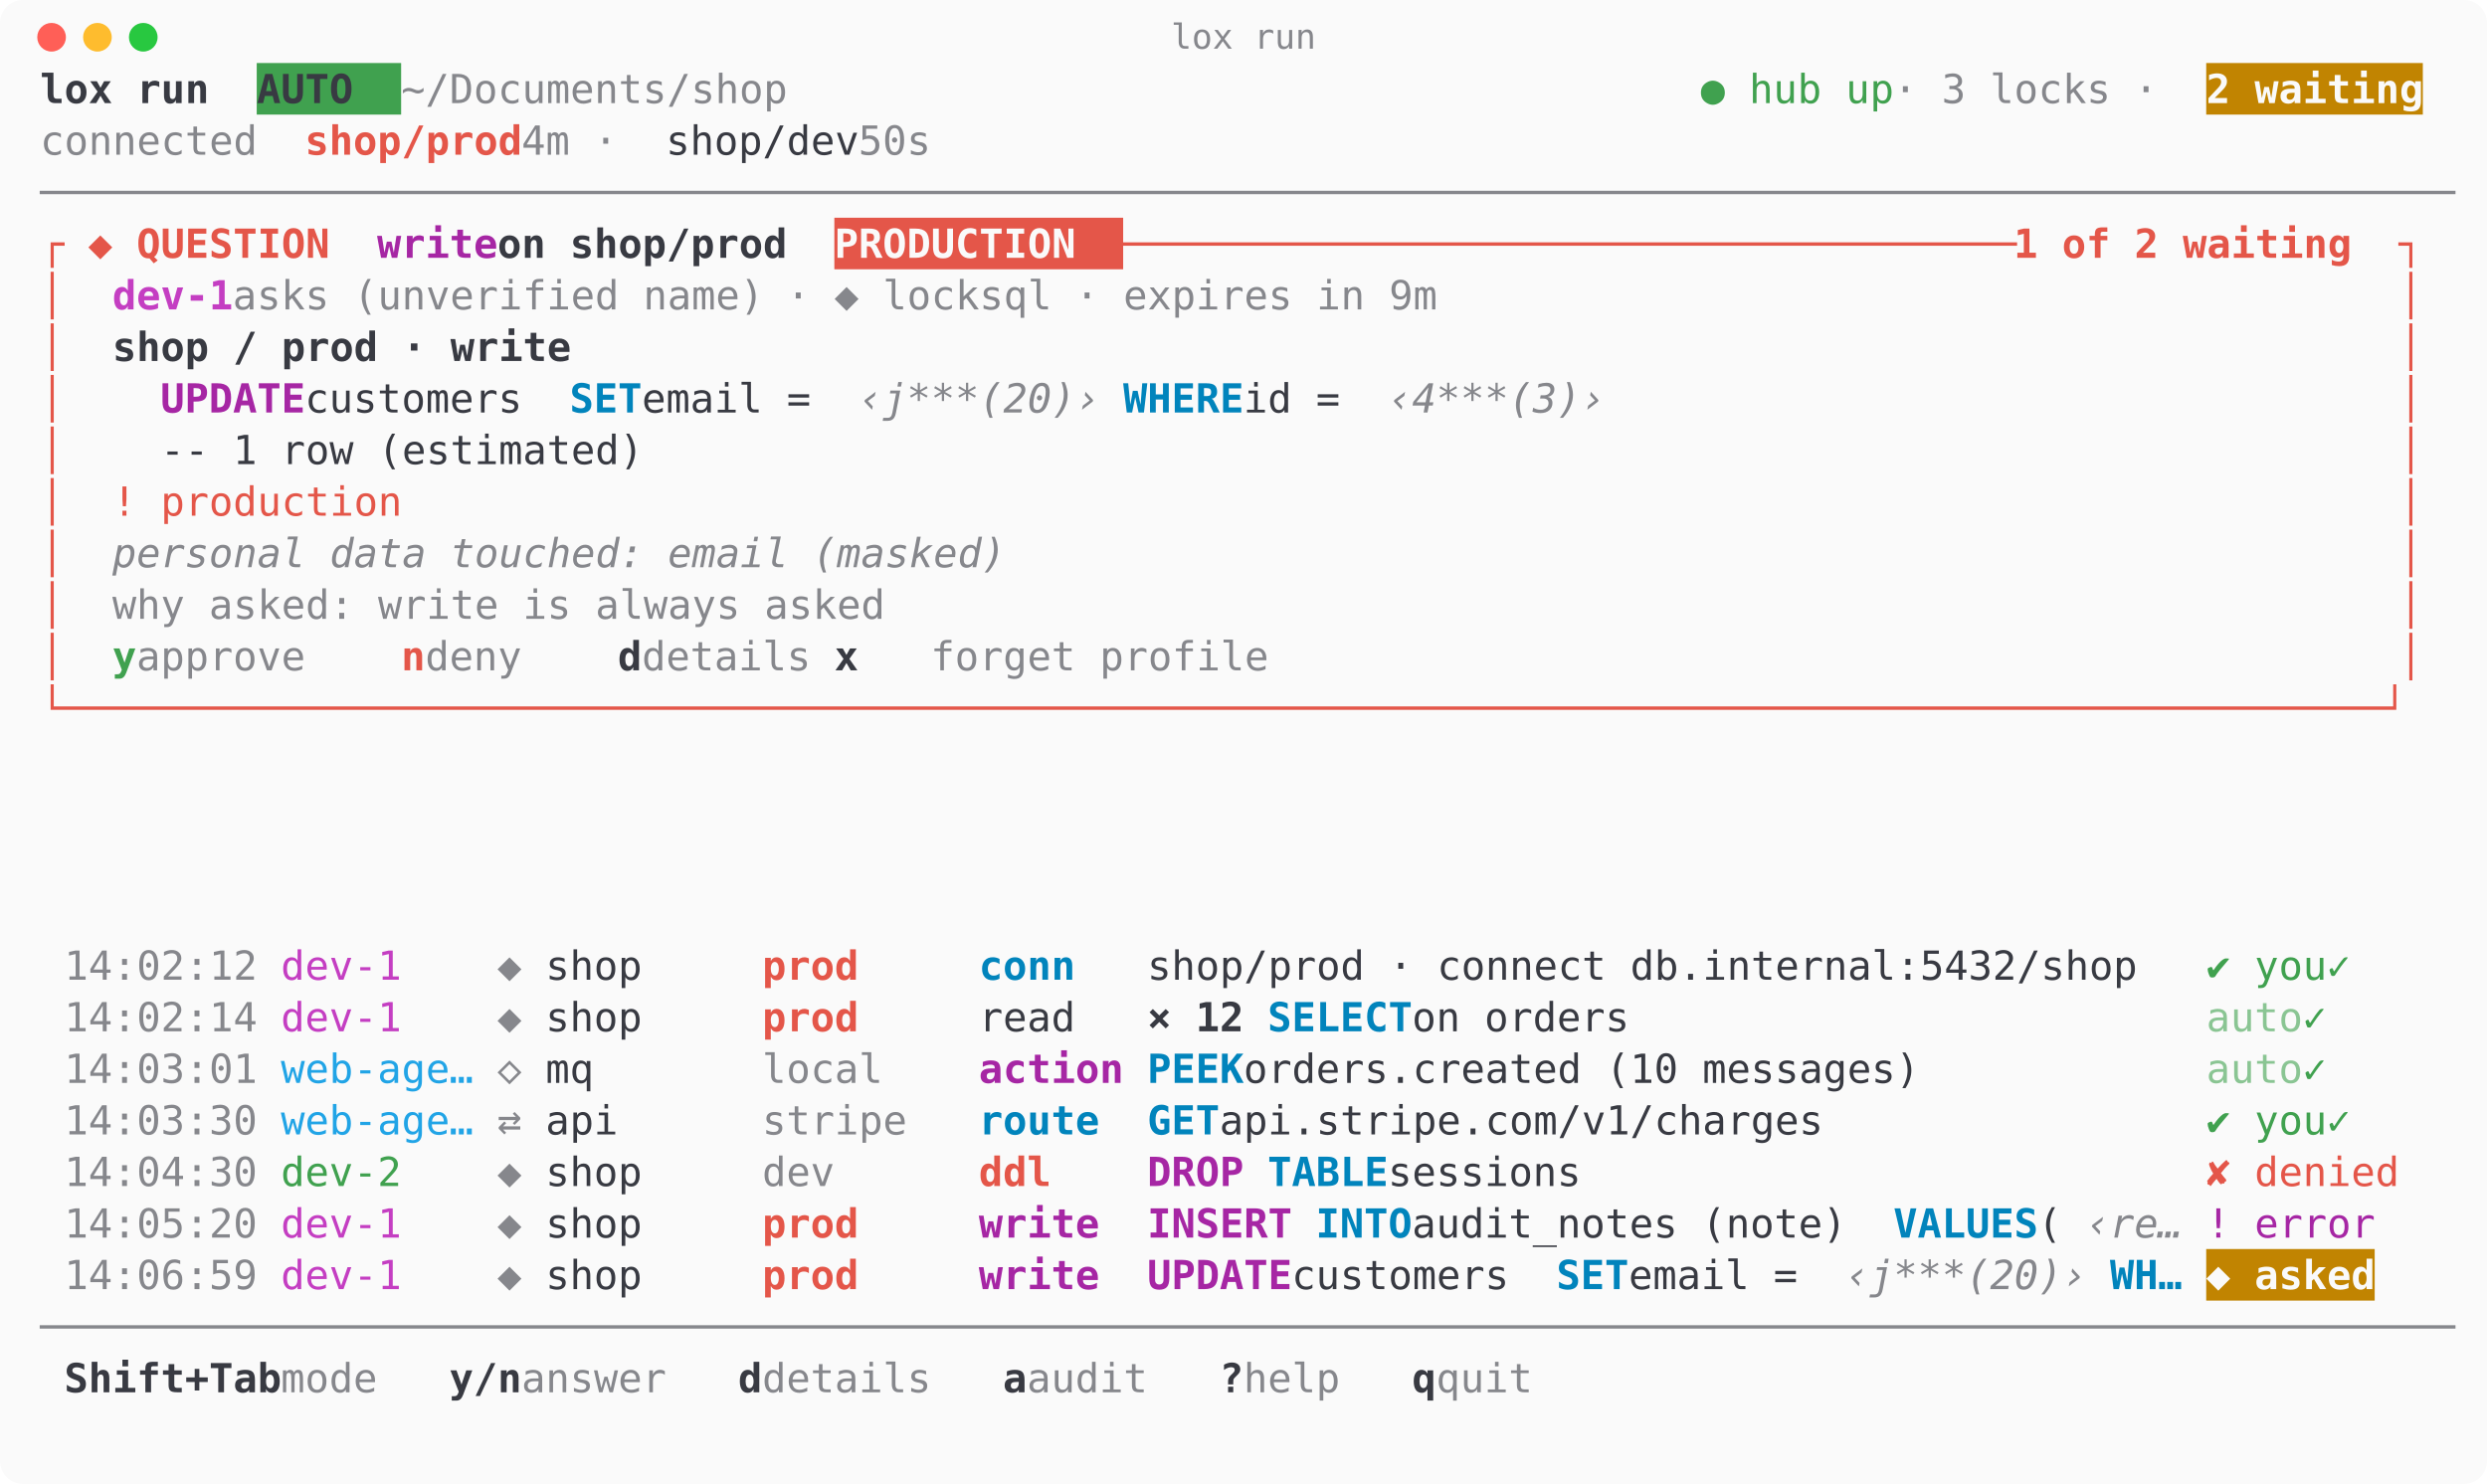
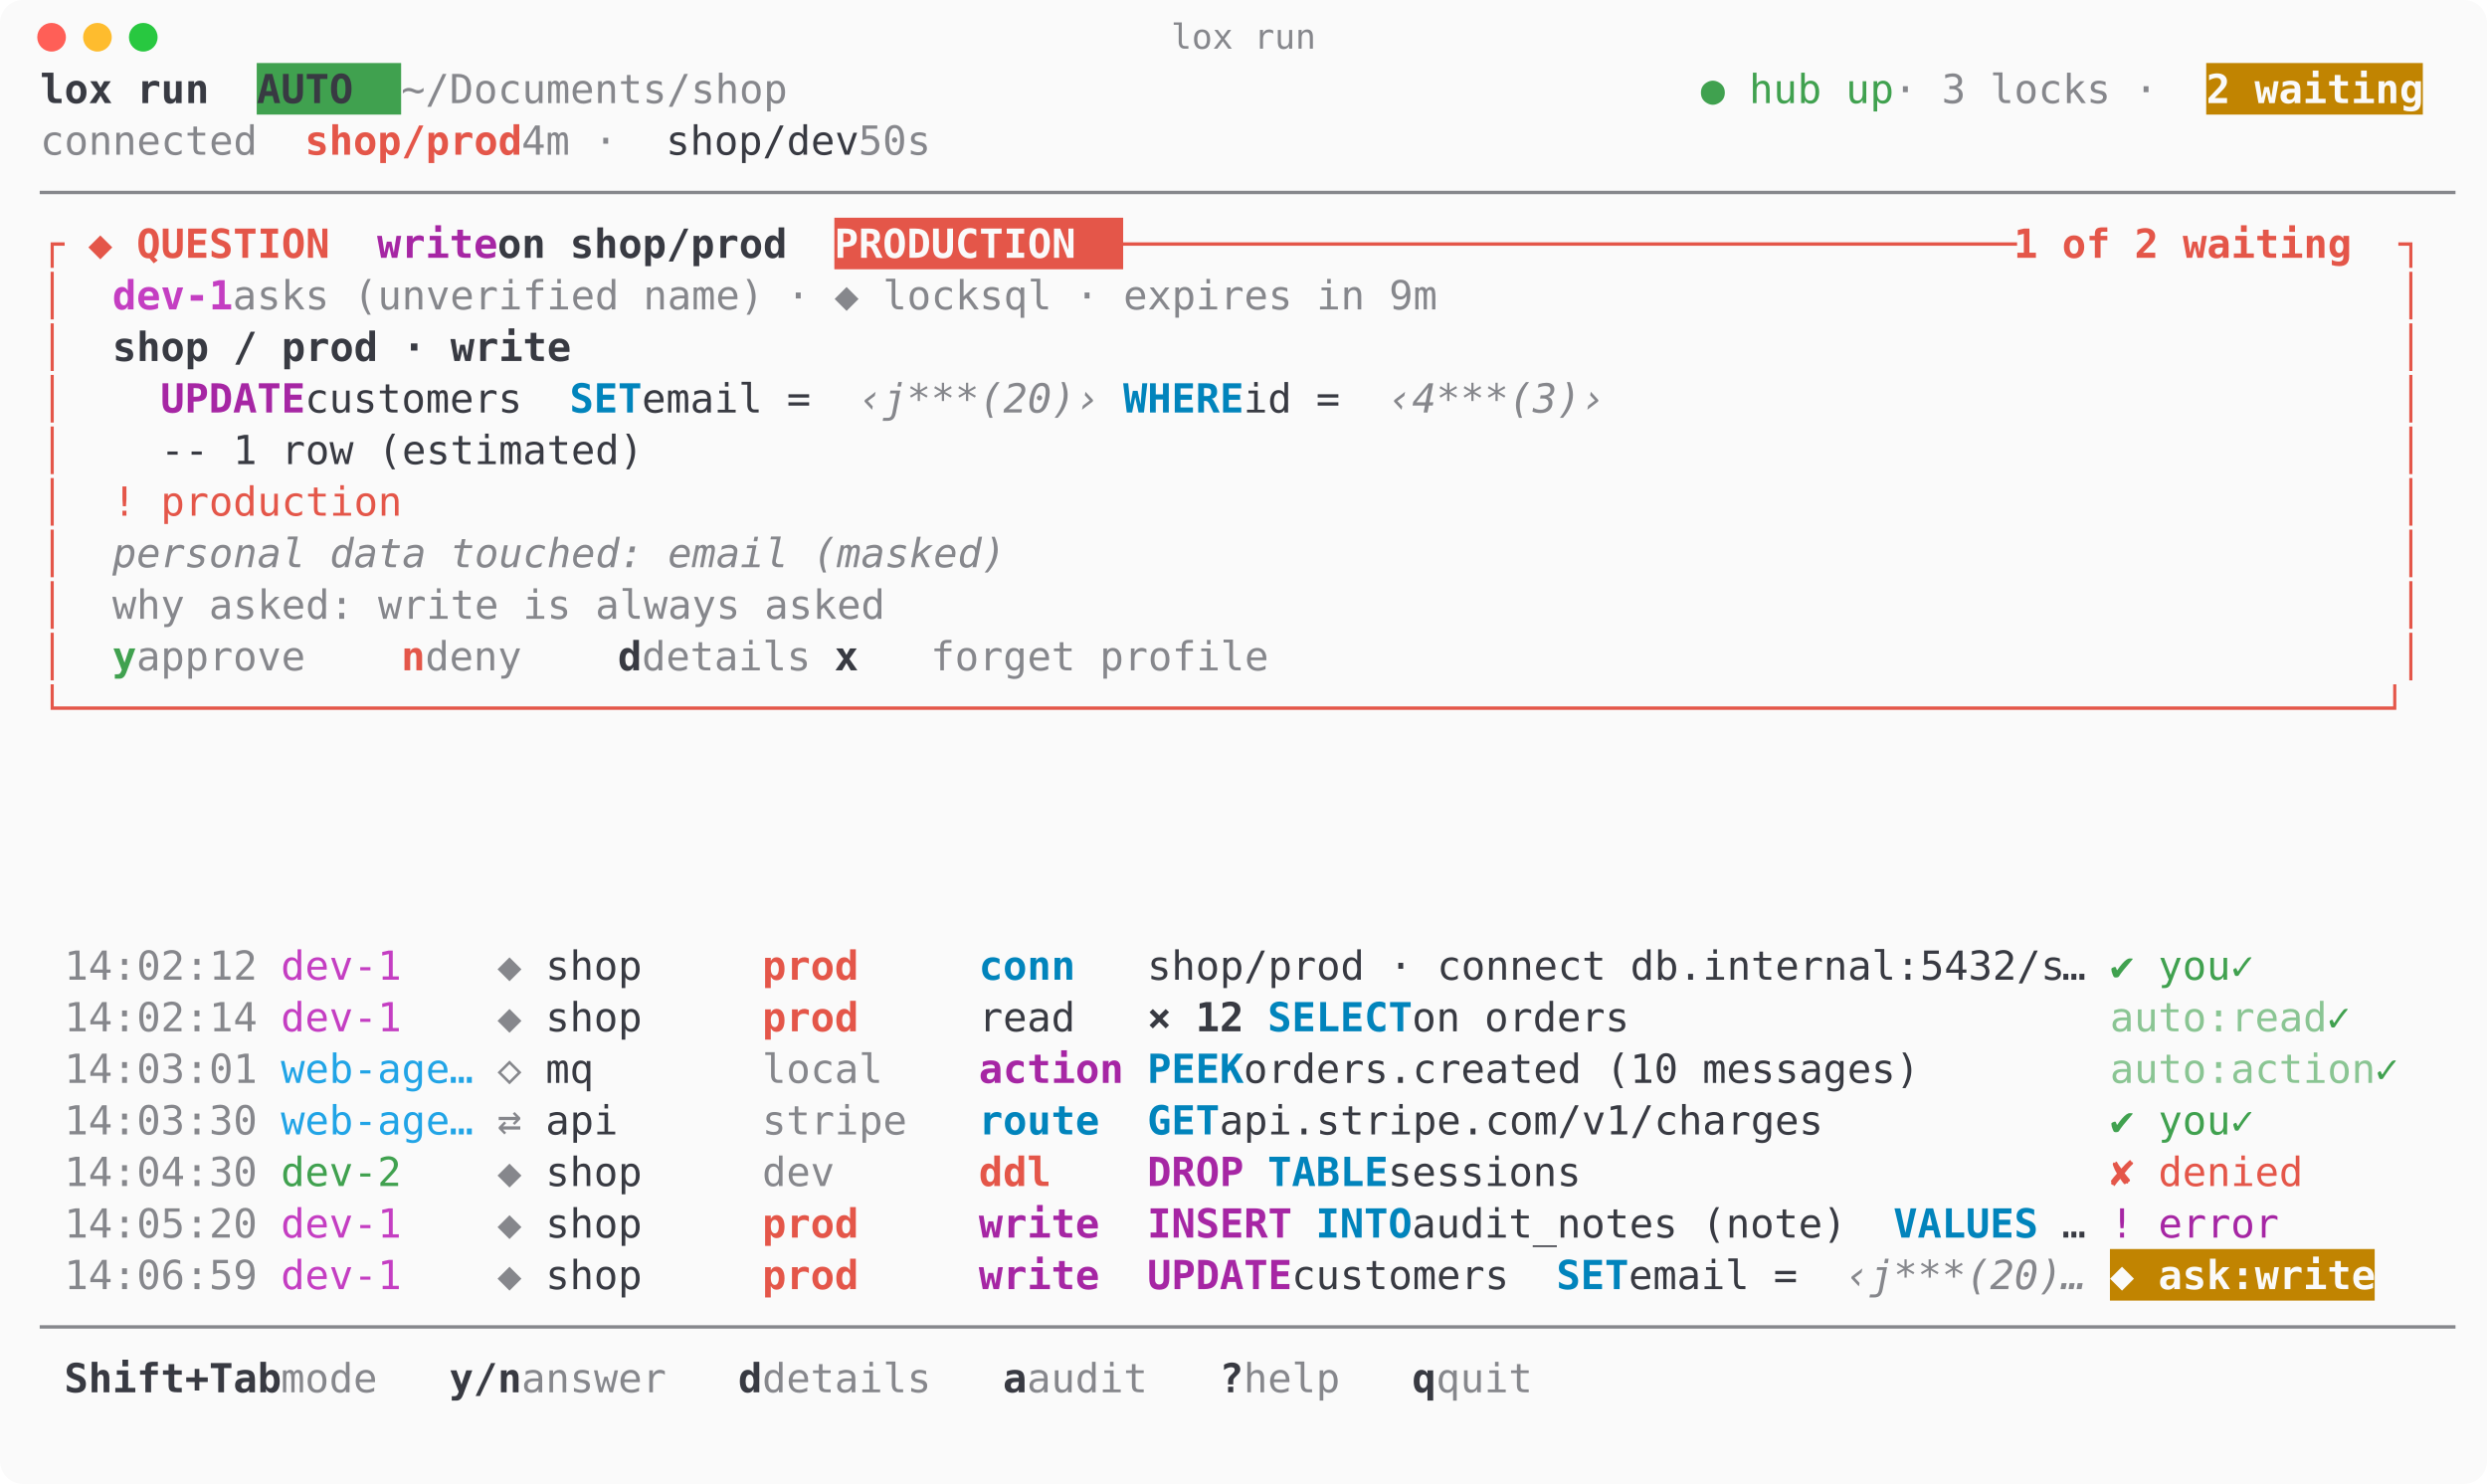
<svg xmlns="http://www.w3.org/2000/svg" width="868" height="518" viewBox="0 0 868 518" font-family="ui-monospace,SFMono-Regular,Menlo,Consolas,monospace" font-size="14">
  <style>text{white-space:pre}</style>
  <rect width="100%" height="100%" rx="8" fill="#fafafa" />
  <circle cx="18" cy="13" r="5" fill="#ff5f57" />
  <circle cx="34" cy="13" r="5" fill="#febc2e" />
  <circle cx="50" cy="13" r="5" fill="#28c840" />
  <text x="434" y="17" fill="#383a42" font-size="12" text-anchor="middle" opacity="0.6">lox run</text>
  <g>
    <text x="14.0" y="36.0" fill="#383a42" font-weight="bold" textLength="75.6" lengthAdjust="spacingAndGlyphs"> lox run </text>
    <rect x="89.6" y="22.0" width="50.4" height="18" fill="#40a14f" />
    <text x="89.6" y="36.0" fill="#383a42" font-weight="bold" textLength="50.4" lengthAdjust="spacingAndGlyphs"> AUTO </text>
    <text x="140.0" y="36.0" fill="#383a42" opacity="0.6" textLength="151.2" lengthAdjust="spacingAndGlyphs">  ~/Documents/shop</text>
    <text x="593.6" y="36.0" fill="#40a14f" textLength="67.2" lengthAdjust="spacingAndGlyphs">● hub up</text>
    <text x="660.8" y="36.0" fill="#383a42" opacity="0.6" textLength="84.0" lengthAdjust="spacingAndGlyphs"> · 3 locks</text>
    <text x="744.8" y="36.0" fill="#383a42" opacity="0.6" textLength="25.2" lengthAdjust="spacingAndGlyphs"> · </text>
    <rect x="770.0" y="22.0" width="75.6" height="18" fill="#c18401" />
    <text x="770.0" y="36.0" fill="#fafafa" font-weight="bold" textLength="75.6" lengthAdjust="spacingAndGlyphs">2 waiting</text>
    <text x="14.0" y="54.0" fill="#383a42" opacity="0.6" textLength="92.4" lengthAdjust="spacingAndGlyphs"> connected </text>
    <text x="106.4" y="54.0" fill="#e45649" font-weight="bold" textLength="75.6" lengthAdjust="spacingAndGlyphs">shop/prod</text>
    <text x="182.0" y="54.0" fill="#383a42" opacity="0.6" textLength="25.2" lengthAdjust="spacingAndGlyphs"> 4m</text>
    <text x="207.2" y="54.0" fill="#383a42" opacity="0.6" textLength="25.2" lengthAdjust="spacingAndGlyphs"> · </text>
    <text x="232.4" y="54.0" fill="#383a42" textLength="67.2" lengthAdjust="spacingAndGlyphs">shop/dev</text>
    <text x="299.6" y="54.0" fill="#383a42" opacity="0.6" textLength="33.6" lengthAdjust="spacingAndGlyphs"> 50s</text>
    <text x="14.0" y="72.0" fill="#383a42" opacity="0.6" textLength="840.0" lengthAdjust="spacingAndGlyphs">────────────────────────────────────────────────────────────────────────────────────────────────────</text>
    <text x="14.0" y="90.0" fill="#e45649" font-weight="bold" textLength="16.8" lengthAdjust="spacingAndGlyphs"> ┌</text>
    <text x="30.8" y="90.0" fill="#e45649" font-weight="bold" textLength="100.8" lengthAdjust="spacingAndGlyphs"> ◆ QUESTION </text>
    <text x="131.6" y="90.0" fill="#a626a4" font-weight="bold" textLength="42.0" lengthAdjust="spacingAndGlyphs">write</text>
    <text x="173.6" y="90.0" fill="#383a42" font-weight="bold" textLength="117.6" lengthAdjust="spacingAndGlyphs"> on shop/prod </text>
    <rect x="291.2" y="76.0" width="100.8" height="18" fill="#e45649" />
    <text x="291.2" y="90.0" fill="#fafafa" font-weight="bold" textLength="100.8" lengthAdjust="spacingAndGlyphs"> PRODUCTION </text>
    <text x="392.0" y="90.0" fill="#e45649" font-weight="bold" textLength="310.8" lengthAdjust="spacingAndGlyphs">─────────────────────────────────────</text>
    <text x="702.8" y="90.0" fill="#e45649" font-weight="bold" textLength="134.4" lengthAdjust="spacingAndGlyphs"> 1 of 2 waiting </text>
    <text x="837.2" y="90.0" fill="#e45649" font-weight="bold" textLength="8.4" lengthAdjust="spacingAndGlyphs">┐</text>
    <text x="14.0" y="108.0" fill="#e45649" font-weight="bold" textLength="25.2" lengthAdjust="spacingAndGlyphs"> │ </text>
    <text x="39.2" y="108.0" fill="#c43ec2" font-weight="bold" textLength="42.0" lengthAdjust="spacingAndGlyphs">dev-1</text>
    <text x="81.2" y="108.0" fill="#383a42" opacity="0.6" textLength="193.2" lengthAdjust="spacingAndGlyphs"> asks (unverified name)</text>
    <text x="274.4" y="108.0" fill="#383a42" opacity="0.6" textLength="100.8" lengthAdjust="spacingAndGlyphs"> · ◆ locksql</text>
    <text x="375.2" y="108.0" fill="#383a42" opacity="0.6" textLength="134.4" lengthAdjust="spacingAndGlyphs"> · expires in 9m</text>
    <text x="837.2" y="108.0" fill="#e45649" font-weight="bold" textLength="8.4" lengthAdjust="spacingAndGlyphs">│</text>
    <text x="14.0" y="126.0" fill="#e45649" font-weight="bold" textLength="25.2" lengthAdjust="spacingAndGlyphs"> │ </text>
    <text x="39.2" y="126.0" fill="#383a42" font-weight="bold" textLength="159.6" lengthAdjust="spacingAndGlyphs">shop / prod · write</text>
    <text x="837.2" y="126.0" fill="#e45649" font-weight="bold" textLength="8.4" lengthAdjust="spacingAndGlyphs">│</text>
    <text x="14.0" y="144.0" fill="#e45649" font-weight="bold" textLength="25.2" lengthAdjust="spacingAndGlyphs"> │ </text>
    <text x="56.0" y="144.0" fill="#a626a4" font-weight="bold" textLength="50.4" lengthAdjust="spacingAndGlyphs">UPDATE</text>
    <text x="106.4" y="144.0" fill="#383a42" textLength="92.4" lengthAdjust="spacingAndGlyphs"> customers </text>
    <text x="198.8" y="144.0" fill="#0184bc" font-weight="bold" textLength="25.2" lengthAdjust="spacingAndGlyphs">SET</text>
    <text x="224.0" y="144.0" fill="#383a42" textLength="75.6" lengthAdjust="spacingAndGlyphs"> email = </text>
    <text x="299.6" y="144.0" fill="#383a42" font-style="italic" opacity="0.6" textLength="84.0" lengthAdjust="spacingAndGlyphs">‹j***(20)›</text>
    <text x="392.0" y="144.0" fill="#0184bc" font-weight="bold" textLength="42.0" lengthAdjust="spacingAndGlyphs">WHERE</text>
    <text x="434.0" y="144.0" fill="#383a42" textLength="50.4" lengthAdjust="spacingAndGlyphs"> id = </text>
    <text x="484.4" y="144.0" fill="#383a42" font-style="italic" opacity="0.6" textLength="75.6" lengthAdjust="spacingAndGlyphs">‹4***(3)›</text>
    <text x="837.2" y="144.0" fill="#e45649" font-weight="bold" textLength="8.4" lengthAdjust="spacingAndGlyphs">│</text>
    <text x="14.0" y="162.0" fill="#e45649" font-weight="bold" textLength="25.2" lengthAdjust="spacingAndGlyphs"> │ </text>
    <text x="56.0" y="162.0" fill="#383a42" textLength="168.0" lengthAdjust="spacingAndGlyphs">-- 1 row (estimated)</text>
    <text x="837.2" y="162.0" fill="#e45649" font-weight="bold" textLength="8.4" lengthAdjust="spacingAndGlyphs">│</text>
    <text x="14.0" y="180.0" fill="#e45649" font-weight="bold" textLength="25.2" lengthAdjust="spacingAndGlyphs"> │ </text>
    <text x="39.2" y="180.0" fill="#e45649" textLength="100.8" lengthAdjust="spacingAndGlyphs">! production</text>
    <text x="837.2" y="180.0" fill="#e45649" font-weight="bold" textLength="8.4" lengthAdjust="spacingAndGlyphs">│</text>
    <text x="14.0" y="198.0" fill="#e45649" font-weight="bold" textLength="25.2" lengthAdjust="spacingAndGlyphs"> │ </text>
    <text x="39.2" y="198.0" fill="#383a42" font-style="italic" opacity="0.6" textLength="310.8" lengthAdjust="spacingAndGlyphs">personal data touched: email (masked)</text>
    <text x="837.2" y="198.0" fill="#e45649" font-weight="bold" textLength="8.4" lengthAdjust="spacingAndGlyphs">│</text>
    <text x="14.0" y="216.0" fill="#e45649" font-weight="bold" textLength="25.2" lengthAdjust="spacingAndGlyphs"> │ </text>
    <text x="39.2" y="216.0" fill="#383a42" opacity="0.6" textLength="268.8" lengthAdjust="spacingAndGlyphs">why asked: write is always asked</text>
    <text x="837.2" y="216.0" fill="#e45649" font-weight="bold" textLength="8.4" lengthAdjust="spacingAndGlyphs">│</text>
    <text x="14.0" y="234.0" fill="#e45649" font-weight="bold" textLength="25.2" lengthAdjust="spacingAndGlyphs"> │ </text>
    <text x="39.2" y="234.0" fill="#40a14f" font-weight="bold" textLength="8.4" lengthAdjust="spacingAndGlyphs">y</text>
    <text x="47.6" y="234.0" fill="#383a42" opacity="0.6" textLength="92.4" lengthAdjust="spacingAndGlyphs"> approve   </text>
    <text x="140.0" y="234.0" fill="#e45649" font-weight="bold" textLength="8.4" lengthAdjust="spacingAndGlyphs">n</text>
    <text x="148.4" y="234.0" fill="#383a42" opacity="0.6" textLength="67.2" lengthAdjust="spacingAndGlyphs"> deny   </text>
    <text x="215.6" y="234.0" fill="#383a42" font-weight="bold" textLength="8.4" lengthAdjust="spacingAndGlyphs">d</text>
    <text x="224.0" y="234.0" fill="#383a42" opacity="0.6" textLength="67.2" lengthAdjust="spacingAndGlyphs"> details</text>
    <text x="291.2" y="234.0" fill="#383a42" font-weight="bold" textLength="33.6" lengthAdjust="spacingAndGlyphs">   x</text>
    <text x="324.8" y="234.0" fill="#383a42" opacity="0.6" textLength="126.0" lengthAdjust="spacingAndGlyphs"> forget profile</text>
    <text x="837.2" y="234.0" fill="#e45649" font-weight="bold" textLength="8.4" lengthAdjust="spacingAndGlyphs">│</text>
    <text x="14.0" y="252.0" fill="#e45649" font-weight="bold" textLength="831.6" lengthAdjust="spacingAndGlyphs"> └────────────────────────────────────────────────────────────────────────────────────────────────┘</text>
    <text x="22.4" y="342.0" fill="#383a42" opacity="0.6" textLength="67.2" lengthAdjust="spacingAndGlyphs">14:02:12</text>
    <text x="98.0" y="342.0" fill="#c43ec2" textLength="42.0" lengthAdjust="spacingAndGlyphs">dev-1</text>
    <text x="173.6" y="342.0" fill="#383a42" opacity="0.6" textLength="16.8" lengthAdjust="spacingAndGlyphs">◆ </text>
    <text x="190.4" y="342.0" fill="#383a42" textLength="33.6" lengthAdjust="spacingAndGlyphs">shop</text>
    <text x="266.0" y="342.0" fill="#e45649" font-weight="bold" textLength="33.6" lengthAdjust="spacingAndGlyphs">prod</text>
    <text x="341.6" y="342.0" fill="#0184bc" font-weight="bold" textLength="33.6" lengthAdjust="spacingAndGlyphs">conn</text>
-     <text x="400.4" y="342.0" fill="#383a42" textLength="344.4" lengthAdjust="spacingAndGlyphs">shop/prod · connect db.internal:5432/shop</text>
-     <text x="770.0" y="342.0" fill="#40a14f" textLength="42.0" lengthAdjust="spacingAndGlyphs">✔ you</text>
-     <text x="812.0" y="342.0" fill="#40a14f" textLength="16.8" lengthAdjust="spacingAndGlyphs"> ✓</text>
+     <text x="400.4" y="342.0" fill="#383a42" textLength="319.2" lengthAdjust="spacingAndGlyphs">shop/prod · connect db.internal:5432/s</text>
+     <text x="719.6" y="342.0" fill="#383a42" textLength="8.4" lengthAdjust="spacingAndGlyphs">…</text>
+     <text x="736.4" y="342.0" fill="#40a14f" textLength="42.0" lengthAdjust="spacingAndGlyphs">✔ you</text>
+     <text x="778.4" y="342.0" fill="#40a14f" textLength="16.8" lengthAdjust="spacingAndGlyphs"> ✓</text>
    <text x="22.4" y="360.0" fill="#383a42" opacity="0.6" textLength="67.2" lengthAdjust="spacingAndGlyphs">14:02:14</text>
    <text x="98.0" y="360.0" fill="#c43ec2" textLength="42.0" lengthAdjust="spacingAndGlyphs">dev-1</text>
    <text x="173.6" y="360.0" fill="#383a42" opacity="0.6" textLength="16.8" lengthAdjust="spacingAndGlyphs">◆ </text>
    <text x="190.4" y="360.0" fill="#383a42" textLength="33.6" lengthAdjust="spacingAndGlyphs">shop</text>
    <text x="266.0" y="360.0" fill="#e45649" font-weight="bold" textLength="33.6" lengthAdjust="spacingAndGlyphs">prod</text>
    <text x="341.6" y="360.0" fill="#383a42" textLength="33.6" lengthAdjust="spacingAndGlyphs">read</text>
    <text x="400.4" y="360.0" fill="#383a42" font-weight="bold" textLength="42.0" lengthAdjust="spacingAndGlyphs">× 12 </text>
    <text x="442.4" y="360.0" fill="#0184bc" font-weight="bold" textLength="50.4" lengthAdjust="spacingAndGlyphs">SELECT</text>
    <text x="492.8" y="360.0" fill="#383a42" textLength="84.0" lengthAdjust="spacingAndGlyphs"> on orders</text>
-     <text x="770.0" y="360.0" fill="#40a14f" opacity="0.6" textLength="33.6" lengthAdjust="spacingAndGlyphs">auto</text>
-     <text x="803.6" y="360.0" fill="#40a14f" textLength="16.8" lengthAdjust="spacingAndGlyphs"> ✓</text>
+     <text x="736.4" y="360.0" fill="#40a14f" opacity="0.6" textLength="75.6" lengthAdjust="spacingAndGlyphs">auto:read</text>
+     <text x="812.0" y="360.0" fill="#40a14f" textLength="16.8" lengthAdjust="spacingAndGlyphs"> ✓</text>
    <text x="22.4" y="378.0" fill="#383a42" opacity="0.6" textLength="67.2" lengthAdjust="spacingAndGlyphs">14:03:01</text>
    <text x="98.0" y="378.0" fill="#21a4e6" textLength="58.8" lengthAdjust="spacingAndGlyphs">web-age</text>
    <text x="156.8" y="378.0" fill="#21a4e6" textLength="8.4" lengthAdjust="spacingAndGlyphs">…</text>
    <text x="173.6" y="378.0" fill="#383a42" opacity="0.6" textLength="16.8" lengthAdjust="spacingAndGlyphs">◇ </text>
    <text x="190.4" y="378.0" fill="#383a42" textLength="16.8" lengthAdjust="spacingAndGlyphs">mq</text>
    <text x="266.0" y="378.0" fill="#383a42" opacity="0.6" textLength="42.0" lengthAdjust="spacingAndGlyphs">local</text>
    <text x="341.6" y="378.0" fill="#a626a4" font-weight="bold" textLength="50.4" lengthAdjust="spacingAndGlyphs">action</text>
    <text x="400.4" y="378.0" fill="#0184bc" font-weight="bold" textLength="33.6" lengthAdjust="spacingAndGlyphs">PEEK</text>
    <text x="434.0" y="378.0" fill="#383a42" textLength="243.6" lengthAdjust="spacingAndGlyphs"> orders.created (10 messages)</text>
-     <text x="770.0" y="378.0" fill="#40a14f" opacity="0.6" textLength="33.6" lengthAdjust="spacingAndGlyphs">auto</text>
-     <text x="803.6" y="378.0" fill="#40a14f" textLength="16.8" lengthAdjust="spacingAndGlyphs"> ✓</text>
+     <text x="736.4" y="378.0" fill="#40a14f" opacity="0.6" textLength="92.4" lengthAdjust="spacingAndGlyphs">auto:action</text>
+     <text x="828.8" y="378.0" fill="#40a14f" textLength="16.8" lengthAdjust="spacingAndGlyphs"> ✓</text>
    <text x="22.4" y="396.0" fill="#383a42" opacity="0.6" textLength="67.2" lengthAdjust="spacingAndGlyphs">14:03:30</text>
    <text x="98.0" y="396.0" fill="#21a4e6" textLength="58.8" lengthAdjust="spacingAndGlyphs">web-age</text>
    <text x="156.8" y="396.0" fill="#21a4e6" textLength="8.4" lengthAdjust="spacingAndGlyphs">…</text>
    <text x="173.6" y="396.0" fill="#383a42" opacity="0.6" textLength="16.8" lengthAdjust="spacingAndGlyphs">⇄ </text>
    <text x="190.4" y="396.0" fill="#383a42" textLength="25.2" lengthAdjust="spacingAndGlyphs">api</text>
    <text x="266.0" y="396.0" fill="#383a42" opacity="0.6" textLength="50.4" lengthAdjust="spacingAndGlyphs">stripe</text>
    <text x="341.6" y="396.0" fill="#0184bc" font-weight="bold" textLength="42.0" lengthAdjust="spacingAndGlyphs">route</text>
    <text x="400.4" y="396.0" fill="#0184bc" font-weight="bold" textLength="25.2" lengthAdjust="spacingAndGlyphs">GET</text>
    <text x="425.6" y="396.0" fill="#383a42" textLength="218.4" lengthAdjust="spacingAndGlyphs"> api.stripe.com/v1/charges</text>
-     <text x="770.0" y="396.0" fill="#40a14f" textLength="42.0" lengthAdjust="spacingAndGlyphs">✔ you</text>
-     <text x="812.0" y="396.0" fill="#40a14f" textLength="16.8" lengthAdjust="spacingAndGlyphs"> ✓</text>
+     <text x="736.4" y="396.0" fill="#40a14f" textLength="42.0" lengthAdjust="spacingAndGlyphs">✔ you</text>
+     <text x="778.4" y="396.0" fill="#40a14f" textLength="16.8" lengthAdjust="spacingAndGlyphs"> ✓</text>
    <text x="22.4" y="414.0" fill="#383a42" opacity="0.6" textLength="67.2" lengthAdjust="spacingAndGlyphs">14:04:30</text>
    <text x="98.0" y="414.0" fill="#40a14f" textLength="42.0" lengthAdjust="spacingAndGlyphs">dev-2</text>
    <text x="173.6" y="414.0" fill="#383a42" opacity="0.6" textLength="16.8" lengthAdjust="spacingAndGlyphs">◆ </text>
    <text x="190.4" y="414.0" fill="#383a42" textLength="33.6" lengthAdjust="spacingAndGlyphs">shop</text>
    <text x="266.0" y="414.0" fill="#383a42" opacity="0.6" textLength="25.2" lengthAdjust="spacingAndGlyphs">dev</text>
    <text x="341.6" y="414.0" fill="#e45649" font-weight="bold" textLength="25.2" lengthAdjust="spacingAndGlyphs">ddl</text>
    <text x="400.4" y="414.0" fill="#a626a4" font-weight="bold" textLength="33.6" lengthAdjust="spacingAndGlyphs">DROP</text>
    <text x="442.4" y="414.0" fill="#0184bc" font-weight="bold" textLength="42.0" lengthAdjust="spacingAndGlyphs">TABLE</text>
    <text x="484.4" y="414.0" fill="#383a42" textLength="75.6" lengthAdjust="spacingAndGlyphs"> sessions</text>
-     <text x="770.0" y="414.0" fill="#e45649" textLength="67.2" lengthAdjust="spacingAndGlyphs">✘ denied</text>
+     <text x="736.4" y="414.0" fill="#e45649" textLength="67.2" lengthAdjust="spacingAndGlyphs">✘ denied</text>
    <text x="22.4" y="432.0" fill="#383a42" opacity="0.6" textLength="67.2" lengthAdjust="spacingAndGlyphs">14:05:20</text>
    <text x="98.0" y="432.0" fill="#c43ec2" textLength="42.0" lengthAdjust="spacingAndGlyphs">dev-1</text>
    <text x="173.6" y="432.0" fill="#383a42" opacity="0.6" textLength="16.8" lengthAdjust="spacingAndGlyphs">◆ </text>
    <text x="190.4" y="432.0" fill="#383a42" textLength="33.6" lengthAdjust="spacingAndGlyphs">shop</text>
    <text x="266.0" y="432.0" fill="#e45649" font-weight="bold" textLength="33.6" lengthAdjust="spacingAndGlyphs">prod</text>
    <text x="341.6" y="432.0" fill="#a626a4" font-weight="bold" textLength="42.0" lengthAdjust="spacingAndGlyphs">write</text>
    <text x="400.4" y="432.0" fill="#a626a4" font-weight="bold" textLength="50.4" lengthAdjust="spacingAndGlyphs">INSERT</text>
    <text x="459.2" y="432.0" fill="#0184bc" font-weight="bold" textLength="33.6" lengthAdjust="spacingAndGlyphs">INTO</text>
    <text x="492.8" y="432.0" fill="#383a42" textLength="168.0" lengthAdjust="spacingAndGlyphs"> audit_notes (note) </text>
    <text x="660.8" y="432.0" fill="#0184bc" font-weight="bold" textLength="50.4" lengthAdjust="spacingAndGlyphs">VALUES</text>
-     <text x="711.2" y="432.0" fill="#383a42" textLength="16.8" lengthAdjust="spacingAndGlyphs"> (</text>
-     <text x="728.0" y="432.0" fill="#383a42" font-style="italic" opacity="0.6" textLength="25.2" lengthAdjust="spacingAndGlyphs">‹re</text>
-     <text x="753.2" y="432.0" fill="#383a42" font-style="italic" opacity="0.6" textLength="8.4" lengthAdjust="spacingAndGlyphs">…</text>
-     <text x="770.0" y="432.0" fill="#a626a4" textLength="58.8" lengthAdjust="spacingAndGlyphs">! error</text>
+     <text x="719.6" y="432.0" fill="#383a42" textLength="8.4" lengthAdjust="spacingAndGlyphs">…</text>
+     <text x="736.4" y="432.0" fill="#a626a4" textLength="58.8" lengthAdjust="spacingAndGlyphs">! error</text>
    <text x="22.4" y="450.0" fill="#383a42" opacity="0.6" textLength="67.2" lengthAdjust="spacingAndGlyphs">14:06:59</text>
    <text x="98.0" y="450.0" fill="#c43ec2" textLength="42.0" lengthAdjust="spacingAndGlyphs">dev-1</text>
    <text x="173.6" y="450.0" fill="#383a42" opacity="0.6" textLength="16.8" lengthAdjust="spacingAndGlyphs">◆ </text>
    <text x="190.4" y="450.0" fill="#383a42" textLength="33.6" lengthAdjust="spacingAndGlyphs">shop</text>
    <text x="266.0" y="450.0" fill="#e45649" font-weight="bold" textLength="33.6" lengthAdjust="spacingAndGlyphs">prod</text>
    <text x="341.6" y="450.0" fill="#a626a4" font-weight="bold" textLength="42.0" lengthAdjust="spacingAndGlyphs">write</text>
    <text x="400.4" y="450.0" fill="#a626a4" font-weight="bold" textLength="50.4" lengthAdjust="spacingAndGlyphs">UPDATE</text>
    <text x="450.8" y="450.0" fill="#383a42" textLength="92.4" lengthAdjust="spacingAndGlyphs"> customers </text>
    <text x="543.2" y="450.0" fill="#0184bc" font-weight="bold" textLength="25.2" lengthAdjust="spacingAndGlyphs">SET</text>
    <text x="568.4" y="450.0" fill="#383a42" textLength="75.6" lengthAdjust="spacingAndGlyphs"> email = </text>
-     <text x="644.0" y="450.0" fill="#383a42" font-style="italic" opacity="0.6" textLength="84.0" lengthAdjust="spacingAndGlyphs">‹j***(20)›</text>
-     <text x="736.4" y="450.0" fill="#0184bc" font-weight="bold" textLength="16.8" lengthAdjust="spacingAndGlyphs">WH</text>
-     <text x="753.2" y="450.0" fill="#0184bc" font-weight="bold" textLength="8.4" lengthAdjust="spacingAndGlyphs">…</text>
-     <rect x="770.0" y="436.0" width="58.8" height="18" fill="#c18401" />
-     <text x="770.0" y="450.0" fill="#fafafa" font-weight="bold" textLength="58.8" lengthAdjust="spacingAndGlyphs">◆ asked</text>
+     <text x="644.0" y="450.0" fill="#383a42" font-style="italic" opacity="0.6" textLength="75.6" lengthAdjust="spacingAndGlyphs">‹j***(20)</text>
+     <text x="719.6" y="450.0" fill="#383a42" font-style="italic" opacity="0.6" textLength="8.4" lengthAdjust="spacingAndGlyphs">…</text>
+     <rect x="736.4" y="436.0" width="92.4" height="18" fill="#c18401" />
+     <text x="736.4" y="450.0" fill="#fafafa" font-weight="bold" textLength="92.4" lengthAdjust="spacingAndGlyphs">◆ ask:write</text>
    <text x="14.0" y="468.0" fill="#383a42" opacity="0.6" textLength="840.0" lengthAdjust="spacingAndGlyphs">────────────────────────────────────────────────────────────────────────────────────────────────────</text>
    <text x="22.4" y="486.0" fill="#383a42" font-weight="bold" textLength="75.6" lengthAdjust="spacingAndGlyphs">Shift+Tab</text>
    <text x="98.0" y="486.0" fill="#383a42" opacity="0.6" textLength="42.0" lengthAdjust="spacingAndGlyphs"> mode</text>
    <text x="156.8" y="486.0" fill="#383a42" font-weight="bold" textLength="25.2" lengthAdjust="spacingAndGlyphs">y/n</text>
    <text x="182.0" y="486.0" fill="#383a42" opacity="0.6" textLength="58.8" lengthAdjust="spacingAndGlyphs"> answer</text>
    <text x="257.6" y="486.0" fill="#383a42" font-weight="bold" textLength="8.4" lengthAdjust="spacingAndGlyphs">d</text>
    <text x="266.0" y="486.0" fill="#383a42" opacity="0.6" textLength="67.2" lengthAdjust="spacingAndGlyphs"> details</text>
    <text x="350.0" y="486.0" fill="#383a42" font-weight="bold" textLength="8.4" lengthAdjust="spacingAndGlyphs">a</text>
    <text x="358.4" y="486.0" fill="#383a42" opacity="0.6" textLength="50.4" lengthAdjust="spacingAndGlyphs"> audit</text>
    <text x="425.6" y="486.0" fill="#383a42" font-weight="bold" textLength="8.4" lengthAdjust="spacingAndGlyphs">?</text>
    <text x="434.0" y="486.0" fill="#383a42" opacity="0.6" textLength="42.0" lengthAdjust="spacingAndGlyphs"> help</text>
    <text x="492.8" y="486.0" fill="#383a42" font-weight="bold" textLength="8.4" lengthAdjust="spacingAndGlyphs">q</text>
    <text x="501.2" y="486.0" fill="#383a42" opacity="0.6" textLength="42.0" lengthAdjust="spacingAndGlyphs"> quit</text>
  </g>
</svg>
